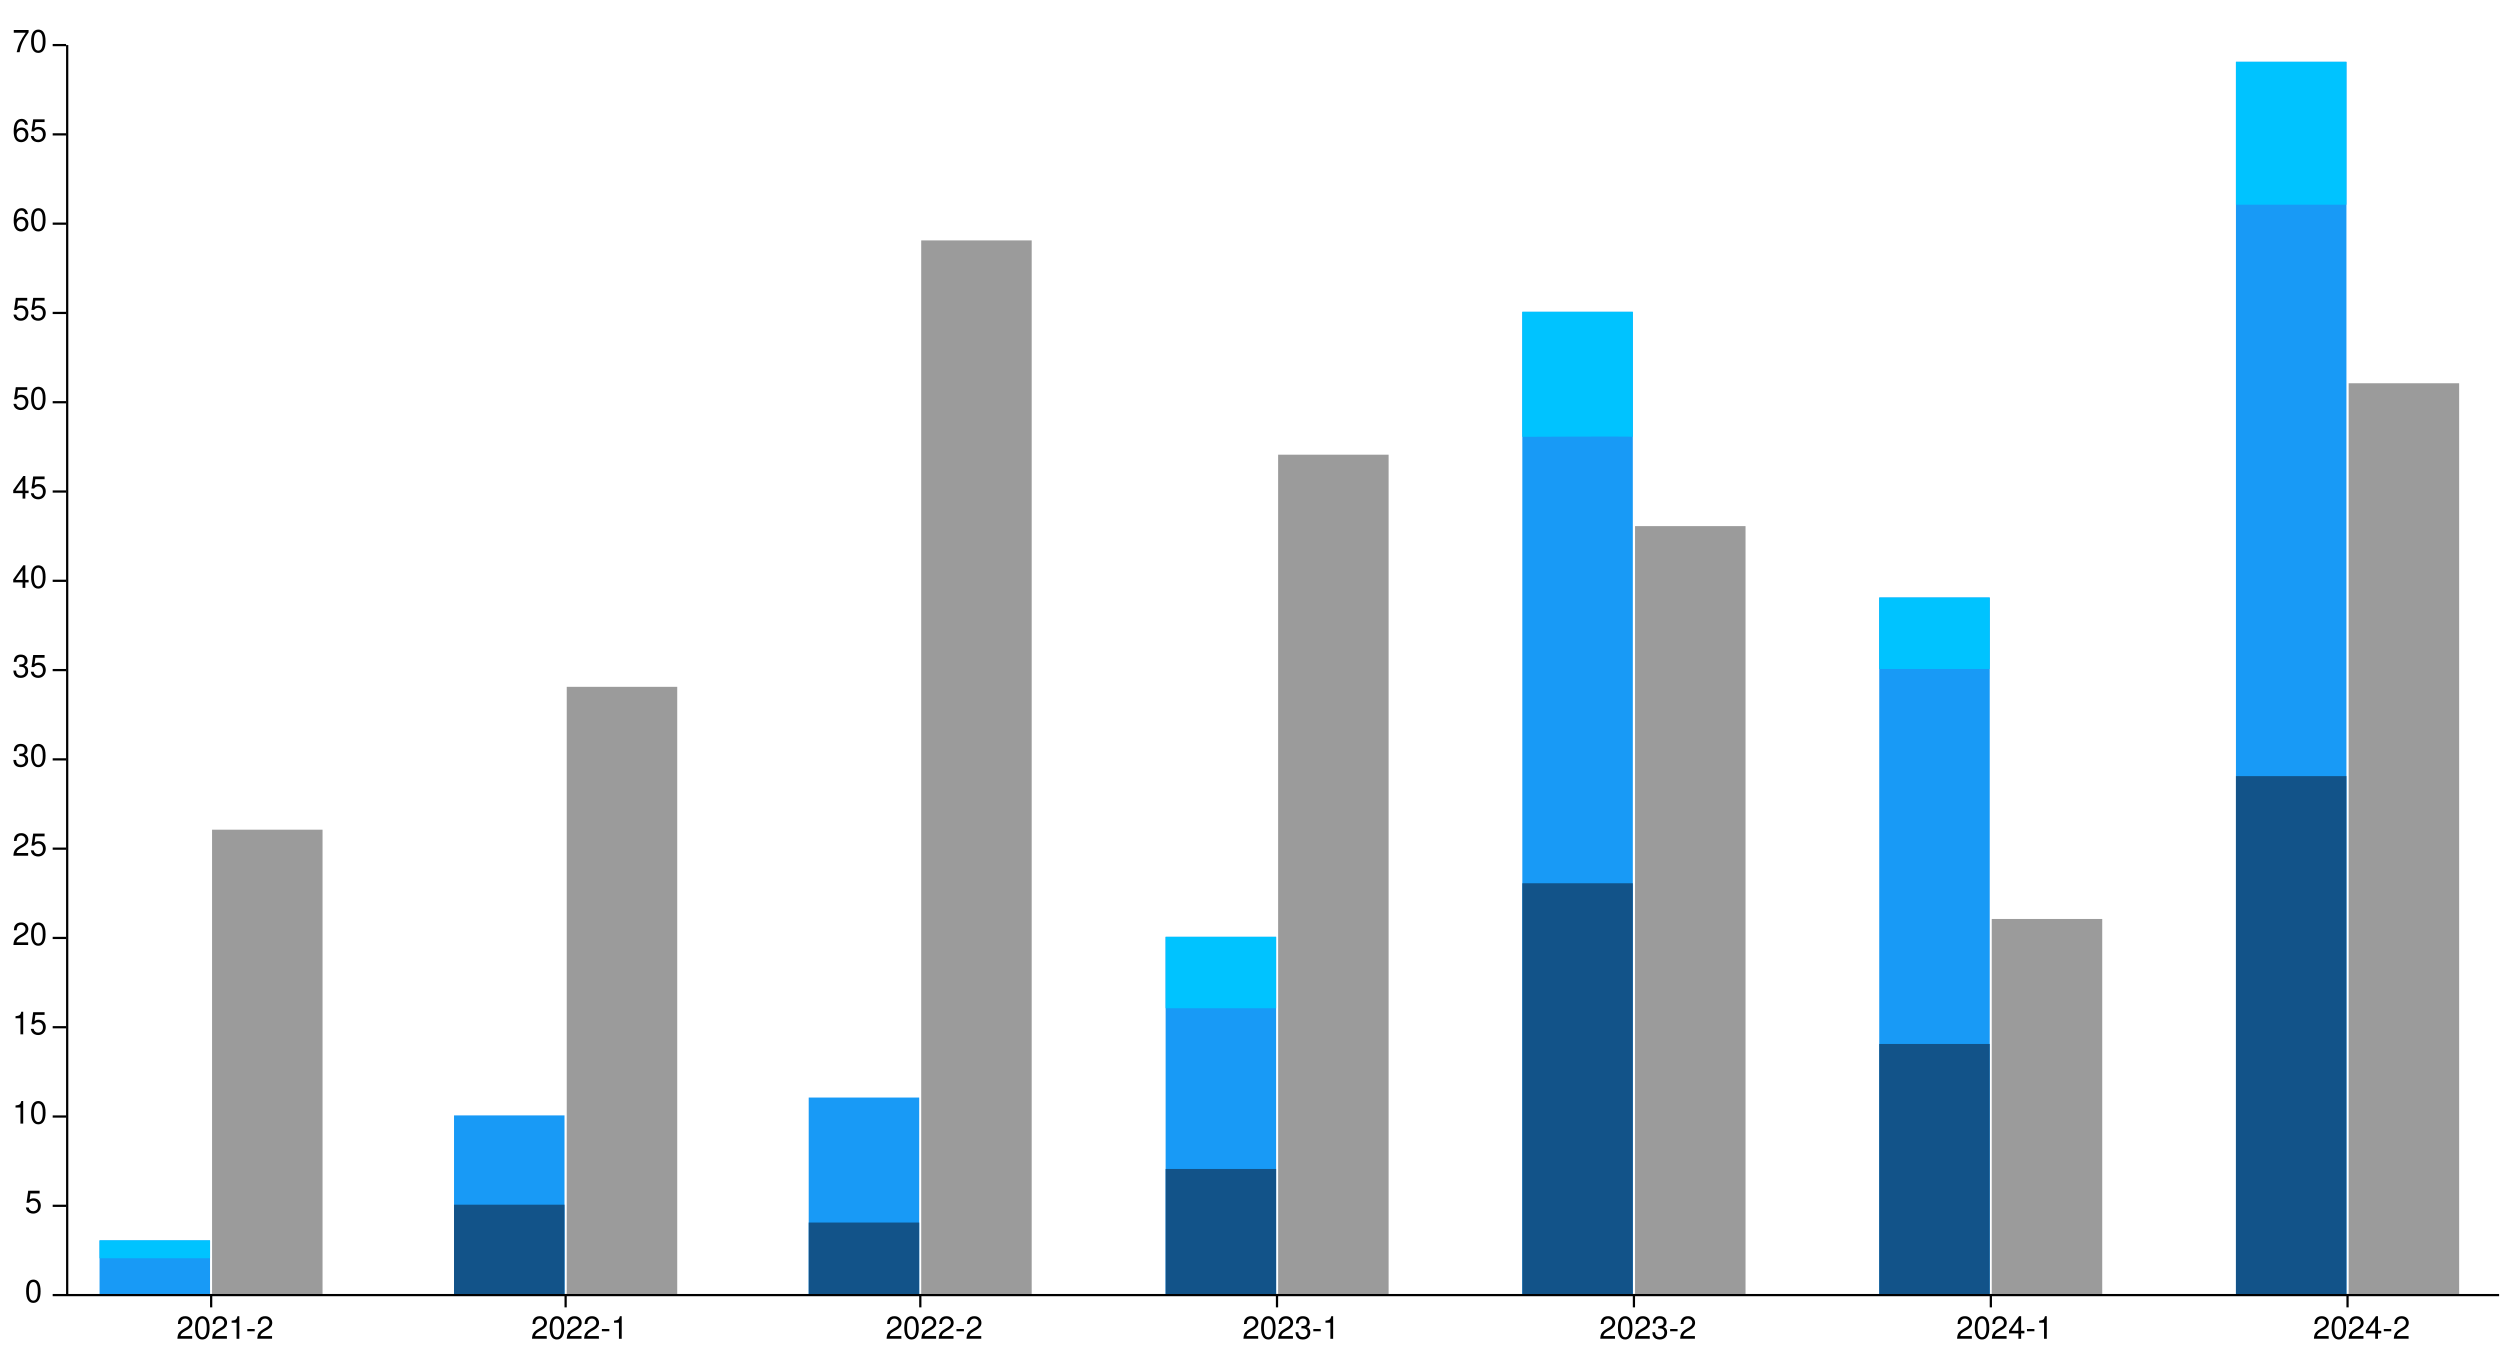
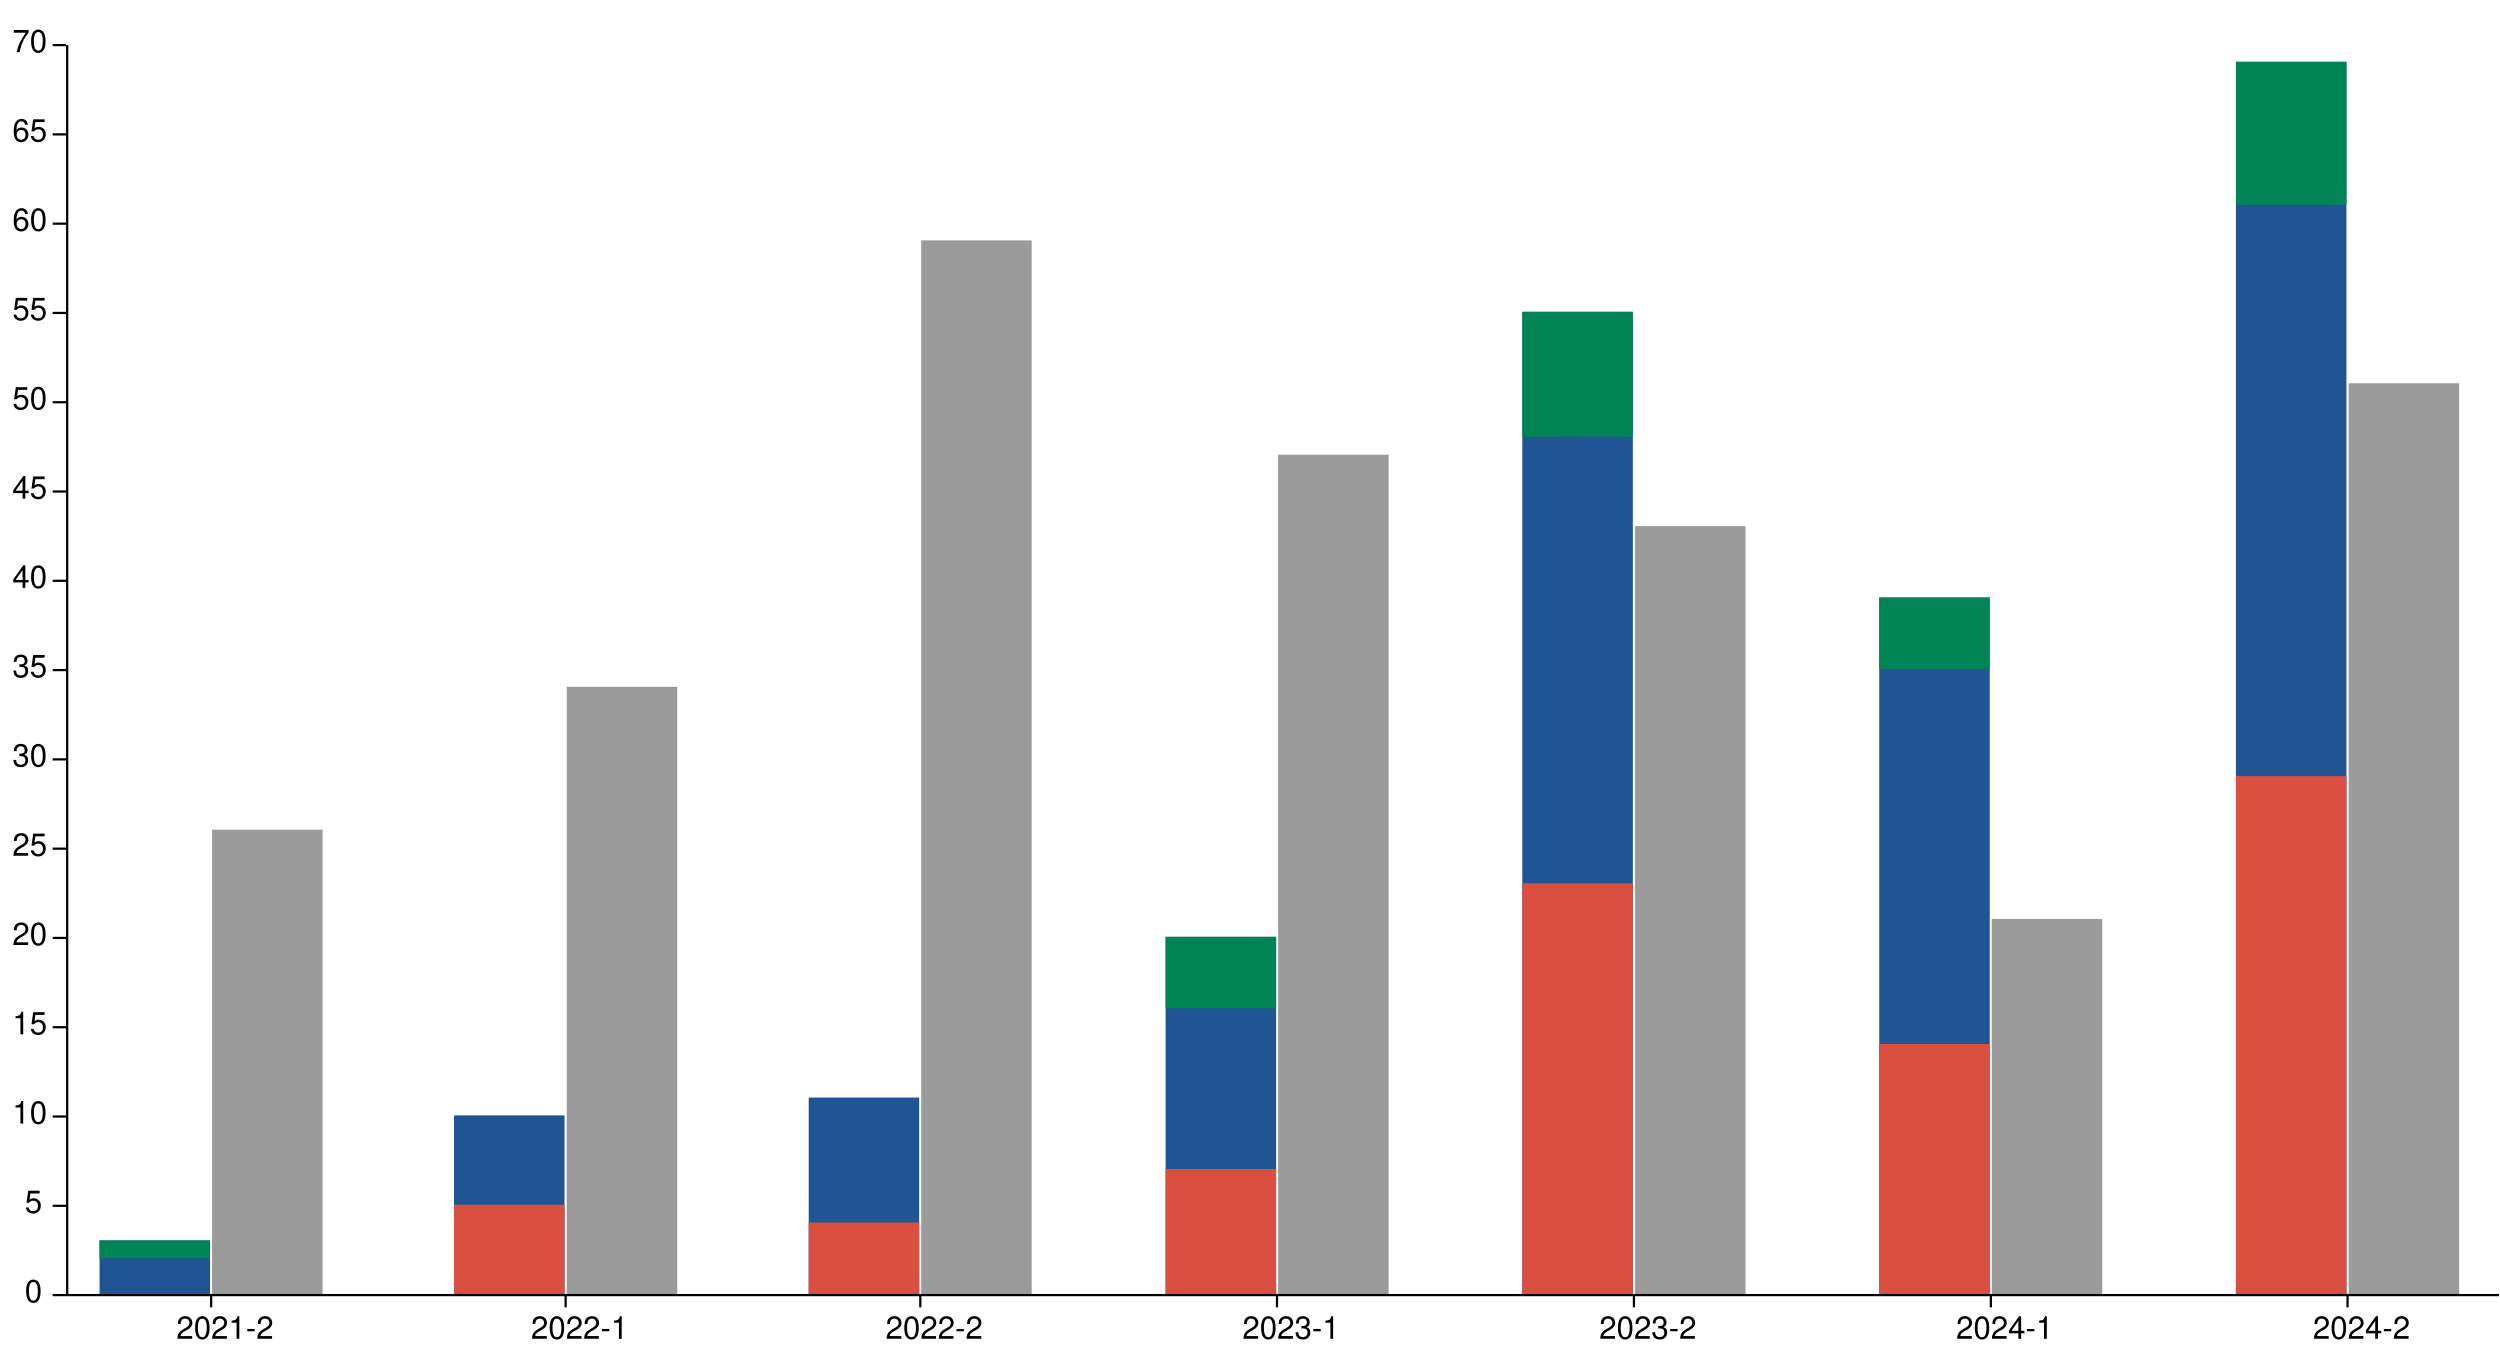
<svg xmlns="http://www.w3.org/2000/svg" version="1.2" viewBox="0 0 1120 610" width="1120" height="610">
  <style>
        g#viz {
            font-size: 14px;
            fill: #000000;
            font-family: Helvetica, Arial, sans-serif;
        }

        g#reprueban {
            fill: #9b9b9b;
        }

        g#aprueban {
-             fill: #189af6;
+             fill: rgb(31, 85, 146);
        }

        g#industriales {
-             fill: #125389;
+             fill: rgb(218, 79, 64);
        }

        g#sinmencion {
-             fill: #00c3ff;
+             fill: rgb(0, 132, 86);
        }

        .rayita {
            fill: none;
            stroke: #000000;
        }
    </style>
  <g id="viz">
    <g id="reprueban">
      <path d="m95 371.7h49.5v208h-49.5z" />
      <path d="m253.9 307.7h49.5v272h-49.5z" />
      <path d="m412.7 107.7h49.5v472h-49.5z" />
      <path d="m572.6 203.7h49.5v376h-49.5z" />
      <path d="m732.5 235.7h49.5v344h-49.5z" />
      <path d="m892.3 411.7h49.5v168h-49.5z" />
      <path d="m1052.2 171.7h49.5v408h-49.5z" />
    </g>
    <g id="aprueban">
      <path d="m44.6 555.7h49.5v24h-49.5z" />
      <path d="m1001.7 27.7h49.5v552h-49.5c0 0 0-552 0-552z" />
      <path d="m841.9 267.7h49.5v312h-49.5z" />
      <path d="m522.2 419.7h49.5v160h-49.5z" />
      <path d="m203.4 499.7h49.5v80h-49.5z" />
      <path d="m362.3 491.7h49.5v88h-49.5z" />
      <path d="m682 139.7h49.5v440h-49.5z" />
    </g>
    <g id="industriales">
      <path d="m203.4 539.7h49.5v40h-49.5z" />
      <path d="m362.3 547.7h49.5v32h-49.5z" />
      <path d="m522.2 523.7h49.5v56h-49.5z" />
      <path d="m682 395.7h49.5v184h-49.5z" />
      <path d="m841.9 467.7h49.5v112h-49.5z" />
      <path d="m1001.7 347.7h49.5v232h-49.5z" />
    </g>
    <g id="sinmencion">
      <path d="m44.6 555.7h49.5v8h-49.5z" />
      <path d="m522.2 419.7h49.5v32h-49.5z" />
      <path d="m682 139.7h49.5v56c0-0.3-49.5 0-49.5 0z" />
      <path d="m841.9 267.7h49.5v32h-49.5z" />
      <path d="m1001.7 27.7h49.5v64h-49.5z" />
    </g>
    <g id="xAxis">
      <g>
        <path class="rayita" d="m94.6 579.7v6" />
        <text style="transform: matrix(1, 0, 0, 1, 79.006, 599.776);">2021-2</text>
      </g>
      <g>
        <path class="rayita" d="m253.4 579.7v6" />
        <text style="transform: matrix(1, 0, 0, 1, 237.867, 599.776);">2022-1</text>
      </g>
      <g>
        <path class="rayita" d="m412.3 579.7v6" />
        <text style="transform: matrix(1, 0, 0, 1, 396.727, 599.776);">2022-2</text>
      </g>
      <g>
        <path class="rayita" d="m572.1 579.7v6" />
        <text style="transform: matrix(1, 0, 0, 1, 556.587, 599.776);">2023-1</text>
      </g>
      <g>
        <path class="rayita" d="m732 579.7v6" />
        <text style="transform: matrix(1, 0, 0, 1, 716.447, 599.776);">2023-2</text>
      </g>
      <g>
        <path class="rayita" d="m891.9 579.7v6" />
        <text style="transform: matrix(1, 0, 0, 1, 876.307, 599.776);">2024-1</text>
      </g>
      <g>
        <path class="rayita" d="m1051.7 579.7v6" />
        <text style="transform: matrix(1, 0, 0, 1, 1036.168, 599.776);">2024-2</text>
      </g>
    </g>
    <g id="yAxis">
      <path class="rayita" d="m30.1 580.2v-560" />
      <g>
        <path class="rayita" d="m1119.6 580.2h-1096" />
        <text style="transform: matrix(1, 0, 0, 1, 11.094, 583.376);">0</text>
      </g>
      <g>
        <path class="rayita" d="m29.6 540.2h-6" />
        <text style="transform: matrix(1, 0, 0, 1, 11.094, 543.376);">5</text>
      </g>
      <g>
        <path class="rayita" d="m29.6 500.2h-6" />
        <text style="transform: matrix(1, 0, 0, 1, 5.533, 503.376);">10</text>
      </g>
      <g>
        <path class="rayita" d="m29.6 460.2h-6" />
        <text style="transform: matrix(1, 0, 0, 1, 5.533, 463.376);">15</text>
      </g>
      <g>
        <path class="rayita" d="m29.6 420.2h-6" />
        <text style="transform: matrix(1, 0, 0, 1, 5.533, 423.376);">20</text>
      </g>
      <g>
        <path class="rayita" d="m29.6 380.2h-6" />
        <text style="transform: matrix(1, 0, 0, 1, 5.533, 383.376);">25</text>
      </g>
      <g>
        <path class="rayita" d="m29.6 340.2h-6" />
        <text style="transform: matrix(1, 0, 0, 1, 5.533, 343.376);">30</text>
      </g>
      <g>
        <path class="rayita" d="m29.6 300.2h-6" />
        <text style="transform: matrix(1, 0, 0, 1, 5.533, 303.376);">35</text>
      </g>
      <g>
        <path class="rayita" d="m29.6 260.2h-6" />
        <text style="transform: matrix(1, 0, 0, 1, 5.533, 263.376);">40</text>
      </g>
      <g>
        <path class="rayita" d="m29.6 220.2h-6" />
        <text style="transform: matrix(1, 0, 0, 1, 5.533, 223.376);">45</text>
      </g>
      <g>
        <path class="rayita" d="m29.6 180.2h-6" />
        <text style="transform: matrix(1, 0, 0, 1, 5.533, 183.376);">50</text>
      </g>
      <g>
        <path class="rayita" d="m29.6 140.2h-6" />
        <text style="transform: matrix(1, 0, 0, 1, 5.533, 143.376);">55</text>
      </g>
      <g>
        <path class="rayita" d="m29.6 100.2h-6" />
        <text style="transform: matrix(1, 0, 0, 1, 5.533, 103.376);">60</text>
      </g>
      <g>
        <path class="rayita" d="m29.6 60.2h-6" />
        <text style="transform: matrix(1, 0, 0, 1, 5.533, 63.376);">65</text>
      </g>
      <g>
        <path class="rayita" d="m29.6 20.2h-6" />
        <text style="transform: matrix(1, 0, 0, 1, 5.533, 23.376);">70</text>
      </g>
    </g>
  </g>
</svg>
